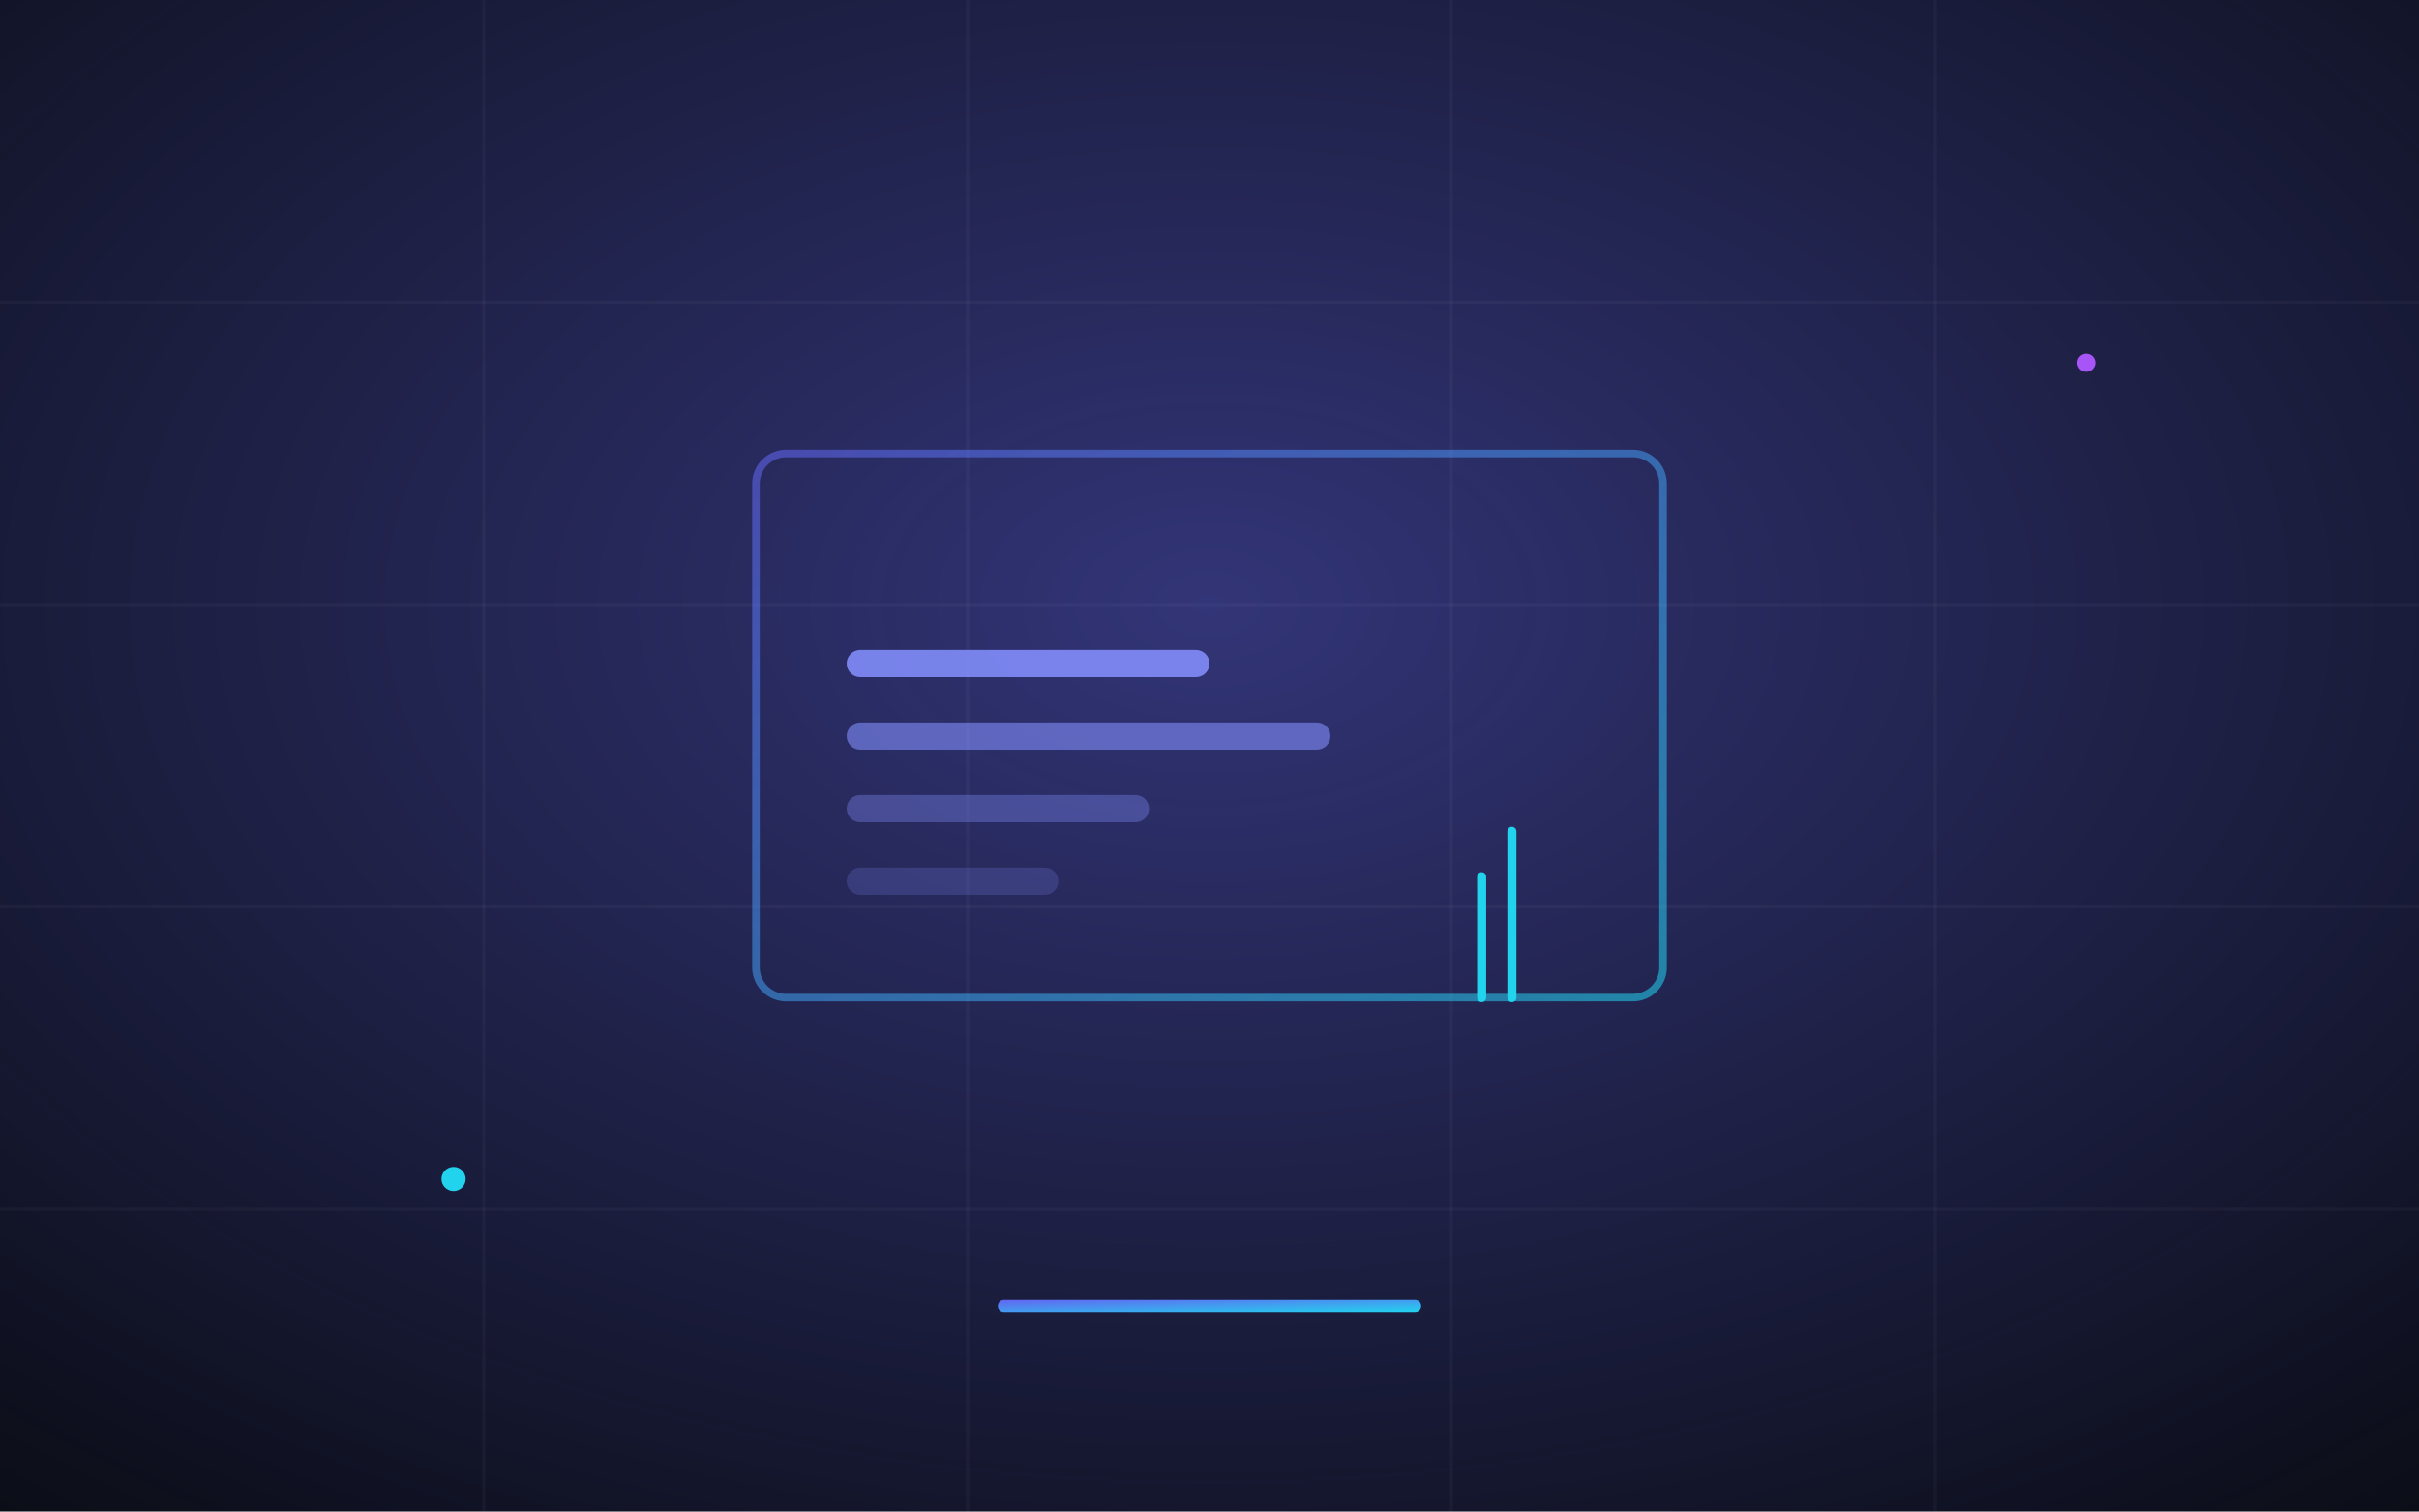
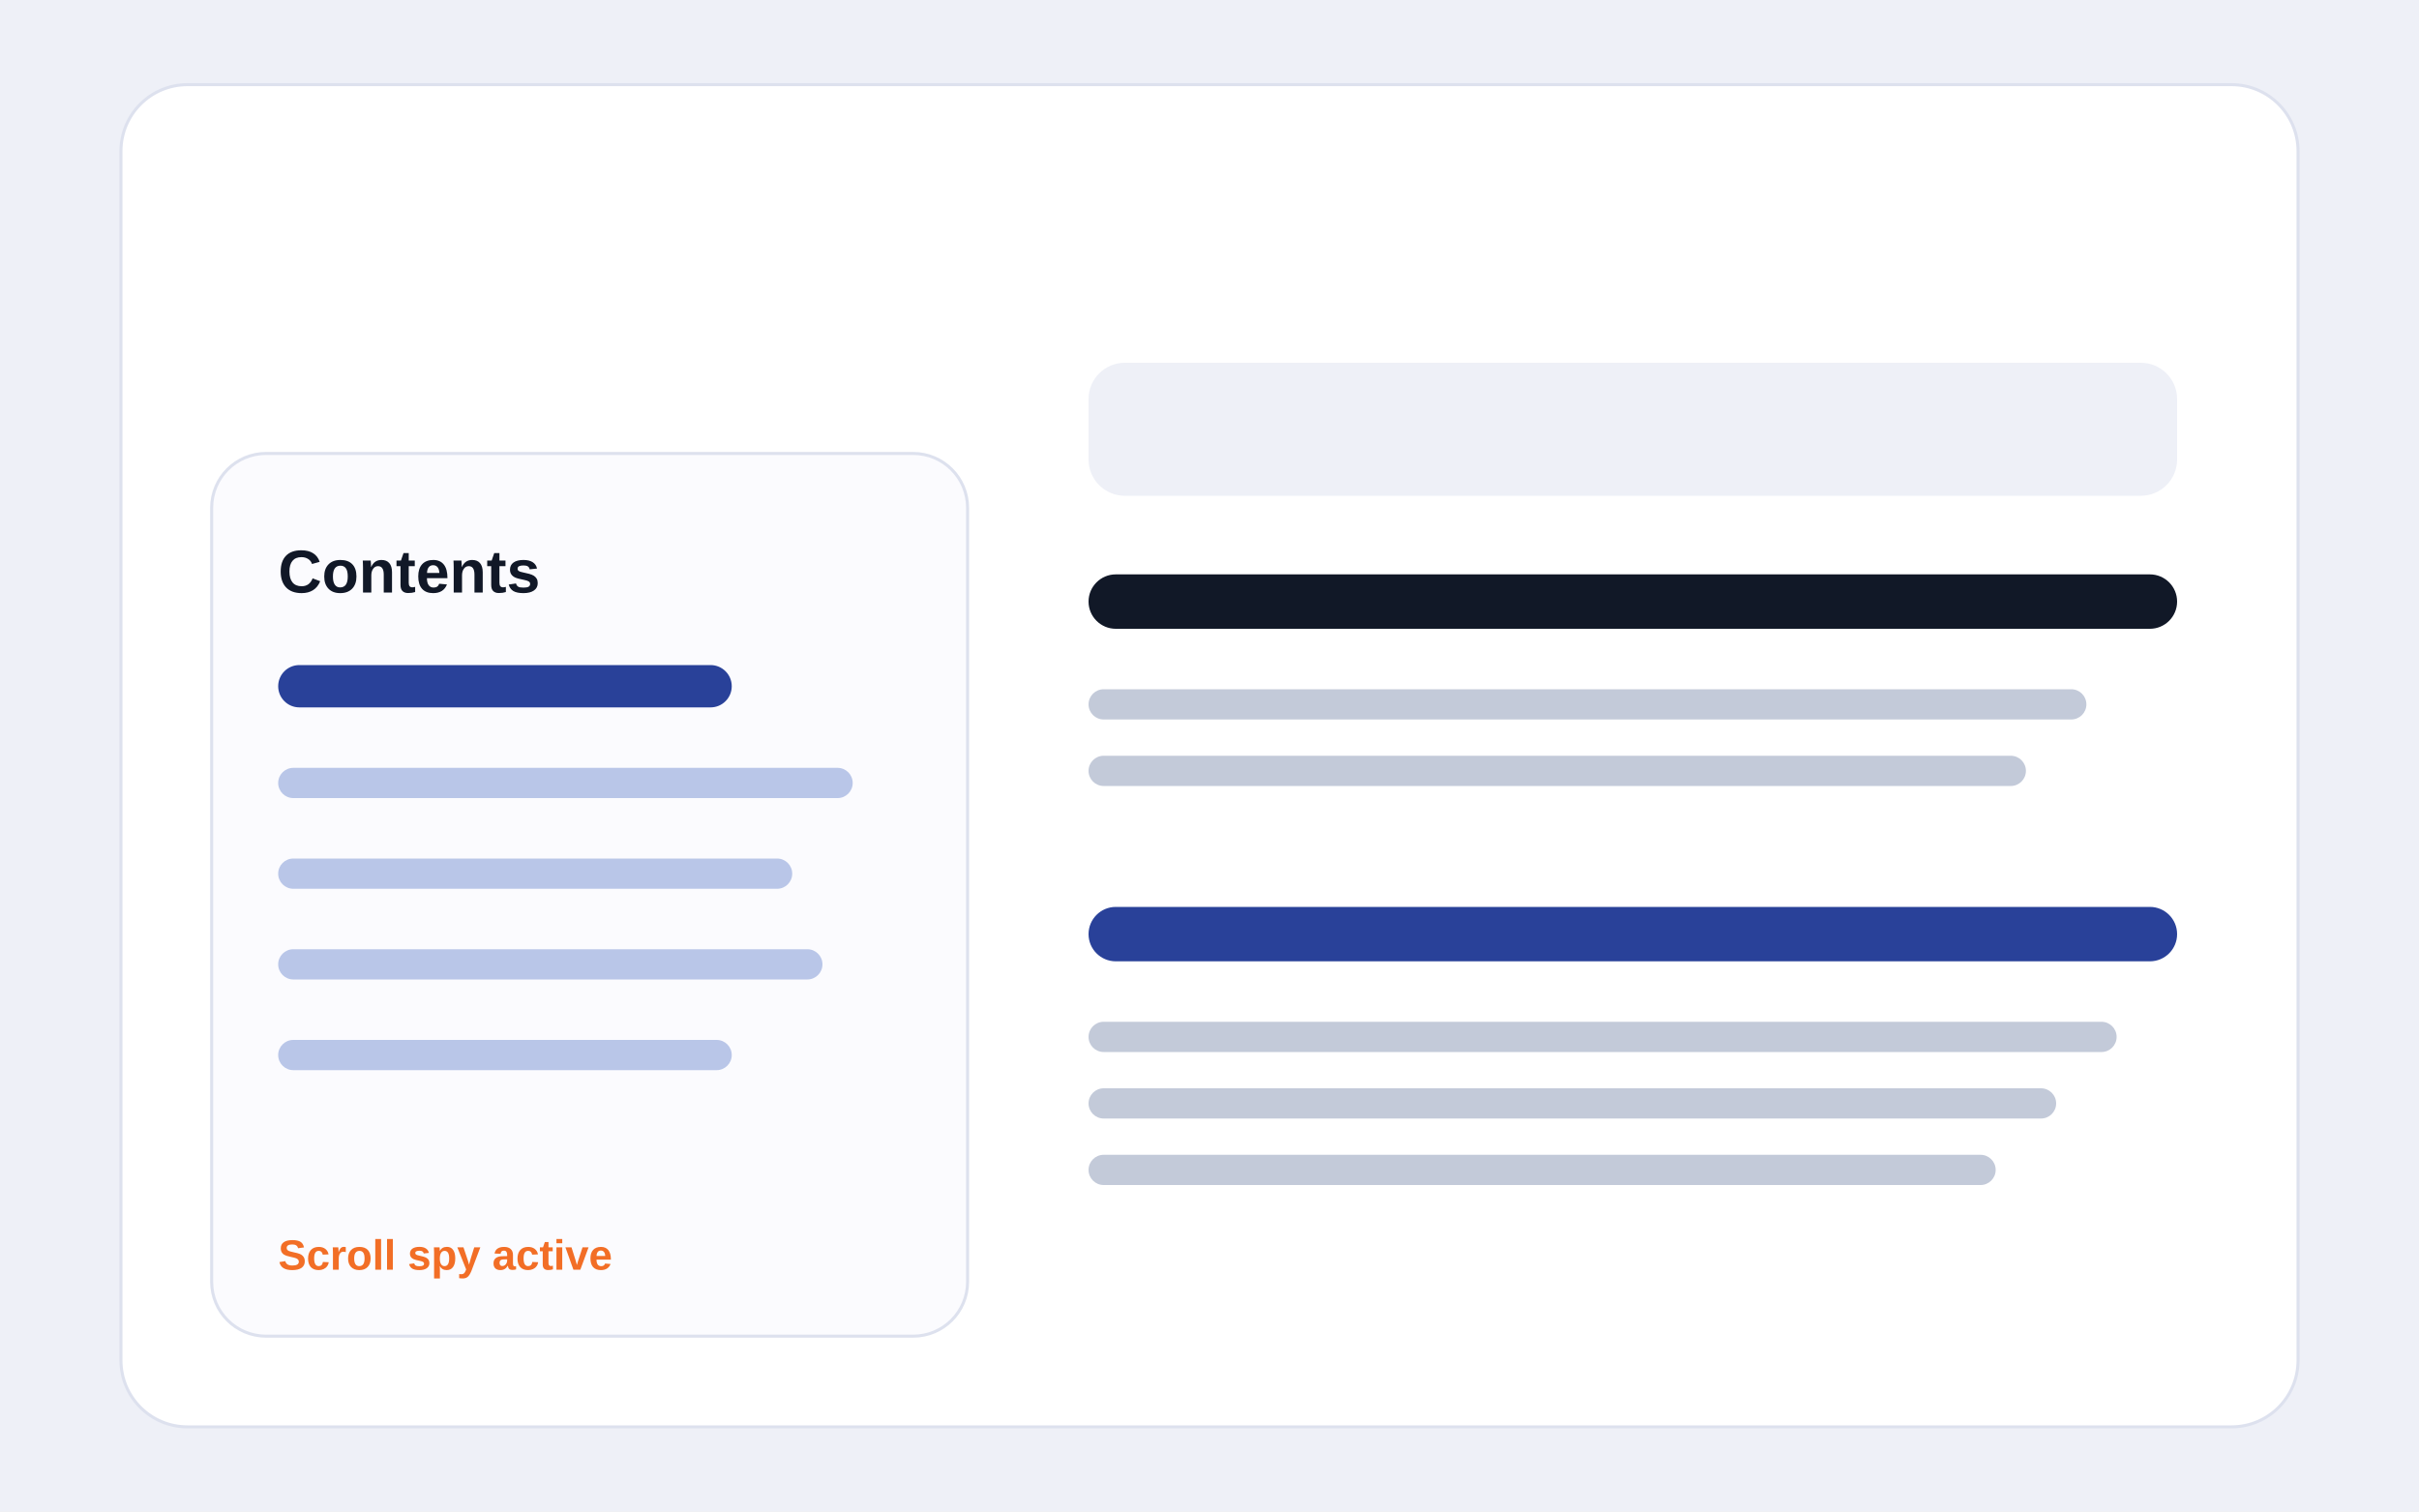
- <svg xmlns="http://www.w3.org/2000/svg" viewBox="0 0 800 500" width="800" height="500">
+ <svg xmlns="http://www.w3.org/2000/svg" viewBox="0 0 800 500">
  <defs>
-     <linearGradient id="acc" x1="0" y1="0" x2="1" y2="1">
-       <stop offset="0" stop-color="#6366f1" />
-       <stop offset="1" stop-color="#22d3ee" />
+     <linearGradient id="g" x1="0" y1="0" x2="1" y2="1">
+       <stop offset="0" stop-color="#294199" />
+       <stop offset="0.55" stop-color="#4361ee" />
+       <stop offset="1" stop-color="#f26e26" />
    </linearGradient>
-     <radialGradient id="glow" cx="0.5" cy="0.4" r="0.8">
-       <stop offset="0" stop-color="#6366f1" stop-opacity="0.45" />
-       <stop offset="1" stop-color="#6366f1" stop-opacity="0" />
-     </radialGradient>
  </defs>
-   <rect width="800" height="500" fill="#0a0c14" />
-   <rect width="800" height="500" fill="url(#glow)" />
-   <g stroke="#ffffff" stroke-opacity="0.035">
-     <path d="M0 100h800M0 200h800M0 300h800M0 400h800" />
-     <path d="M160 0v500M320 0v500M480 0v500M640 0v500" />
-   </g>
-   <g transform="translate(400,245)" font-family="Consolas, monospace">
-     <g fill="none" stroke="url(#acc)" stroke-opacity="0.55" stroke-width="2.5" stroke-linejoin="round">
-       <rect x="-150" y="-95" width="300" height="180" rx="10" />
-       <path d="M-150 -50 h300" />
-     </g>
-     <g fill="#818cf8">
-       <rect x="-120" y="-30" width="120" height="9" rx="4.5" opacity="0.9" />
-       <rect x="-120" y="-6" width="160" height="9" rx="4.5" opacity="0.6" />
-       <rect x="-120" y="18" width="100" height="9" rx="4.5" opacity="0.35" />
-       <rect x="-120" y="42" width="70" height="9" rx="4.5" opacity="0.2" />
-     </g>
-     <g stroke="#22d3ee" stroke-width="3" stroke-linecap="round">
-       <path d="M90 45 v40 M100 30 v55" />
-     </g>
-   </g>
-   <rect x="330" y="430" width="140" height="4" rx="2" fill="url(#acc)" />
-   <circle cx="150" cy="390" r="4" fill="#22d3ee" />
-   <circle cx="690" cy="120" r="3" fill="#a855f7" />
+   <rect width="800" height="500" fill="#eef0f7" />
+   <rect x="40" y="28" width="720" height="444" rx="22" fill="#ffffff" />
+   <rect x="40" y="28" width="720" height="444" rx="22" fill="none" stroke="#dde1ee" />
+   <rect x="70" y="150" width="250" height="292" rx="18" fill="#fbfbfe" stroke="#dde1ee" />
+   <text x="92" y="196" font-family="Arial, sans-serif" font-size="20" font-weight="700" fill="#111827">Contents</text>
+   <rect x="92" y="220" width="150" height="14" rx="7" fill="#294199" />
+   <rect x="92" y="254" width="190" height="10" rx="5" fill="#b9c6e8" />
+   <rect x="92" y="284" width="170" height="10" rx="5" fill="#b9c6e8" />
+   <rect x="92" y="314" width="180" height="10" rx="5" fill="#b9c6e8" />
+   <rect x="92" y="344" width="150" height="10" rx="5" fill="#b9c6e8" />
+   <rect x="360" y="120" width="360" height="44" rx="12" fill="#eef0f7" />
+   <rect x="360" y="190" width="360" height="18" rx="9" fill="#111827" />
+   <rect x="360" y="228" width="330" height="10" rx="5" fill="#c3cad9" />
+   <rect x="360" y="250" width="310" height="10" rx="5" fill="#c3cad9" />
+   <rect x="360" y="300" width="360" height="18" rx="9" fill="#294199" />
+   <rect x="360" y="338" width="340" height="10" rx="5" fill="#c3cad9" />
+   <rect x="360" y="360" width="320" height="10" rx="5" fill="#c3cad9" />
+   <rect x="360" y="382" width="300" height="10" rx="5" fill="#c3cad9" />
+   <text x="92" y="420" font-family="Arial, sans-serif" font-size="14" fill="#f26e26" font-weight="700">Scroll spy active</text>
</svg>
